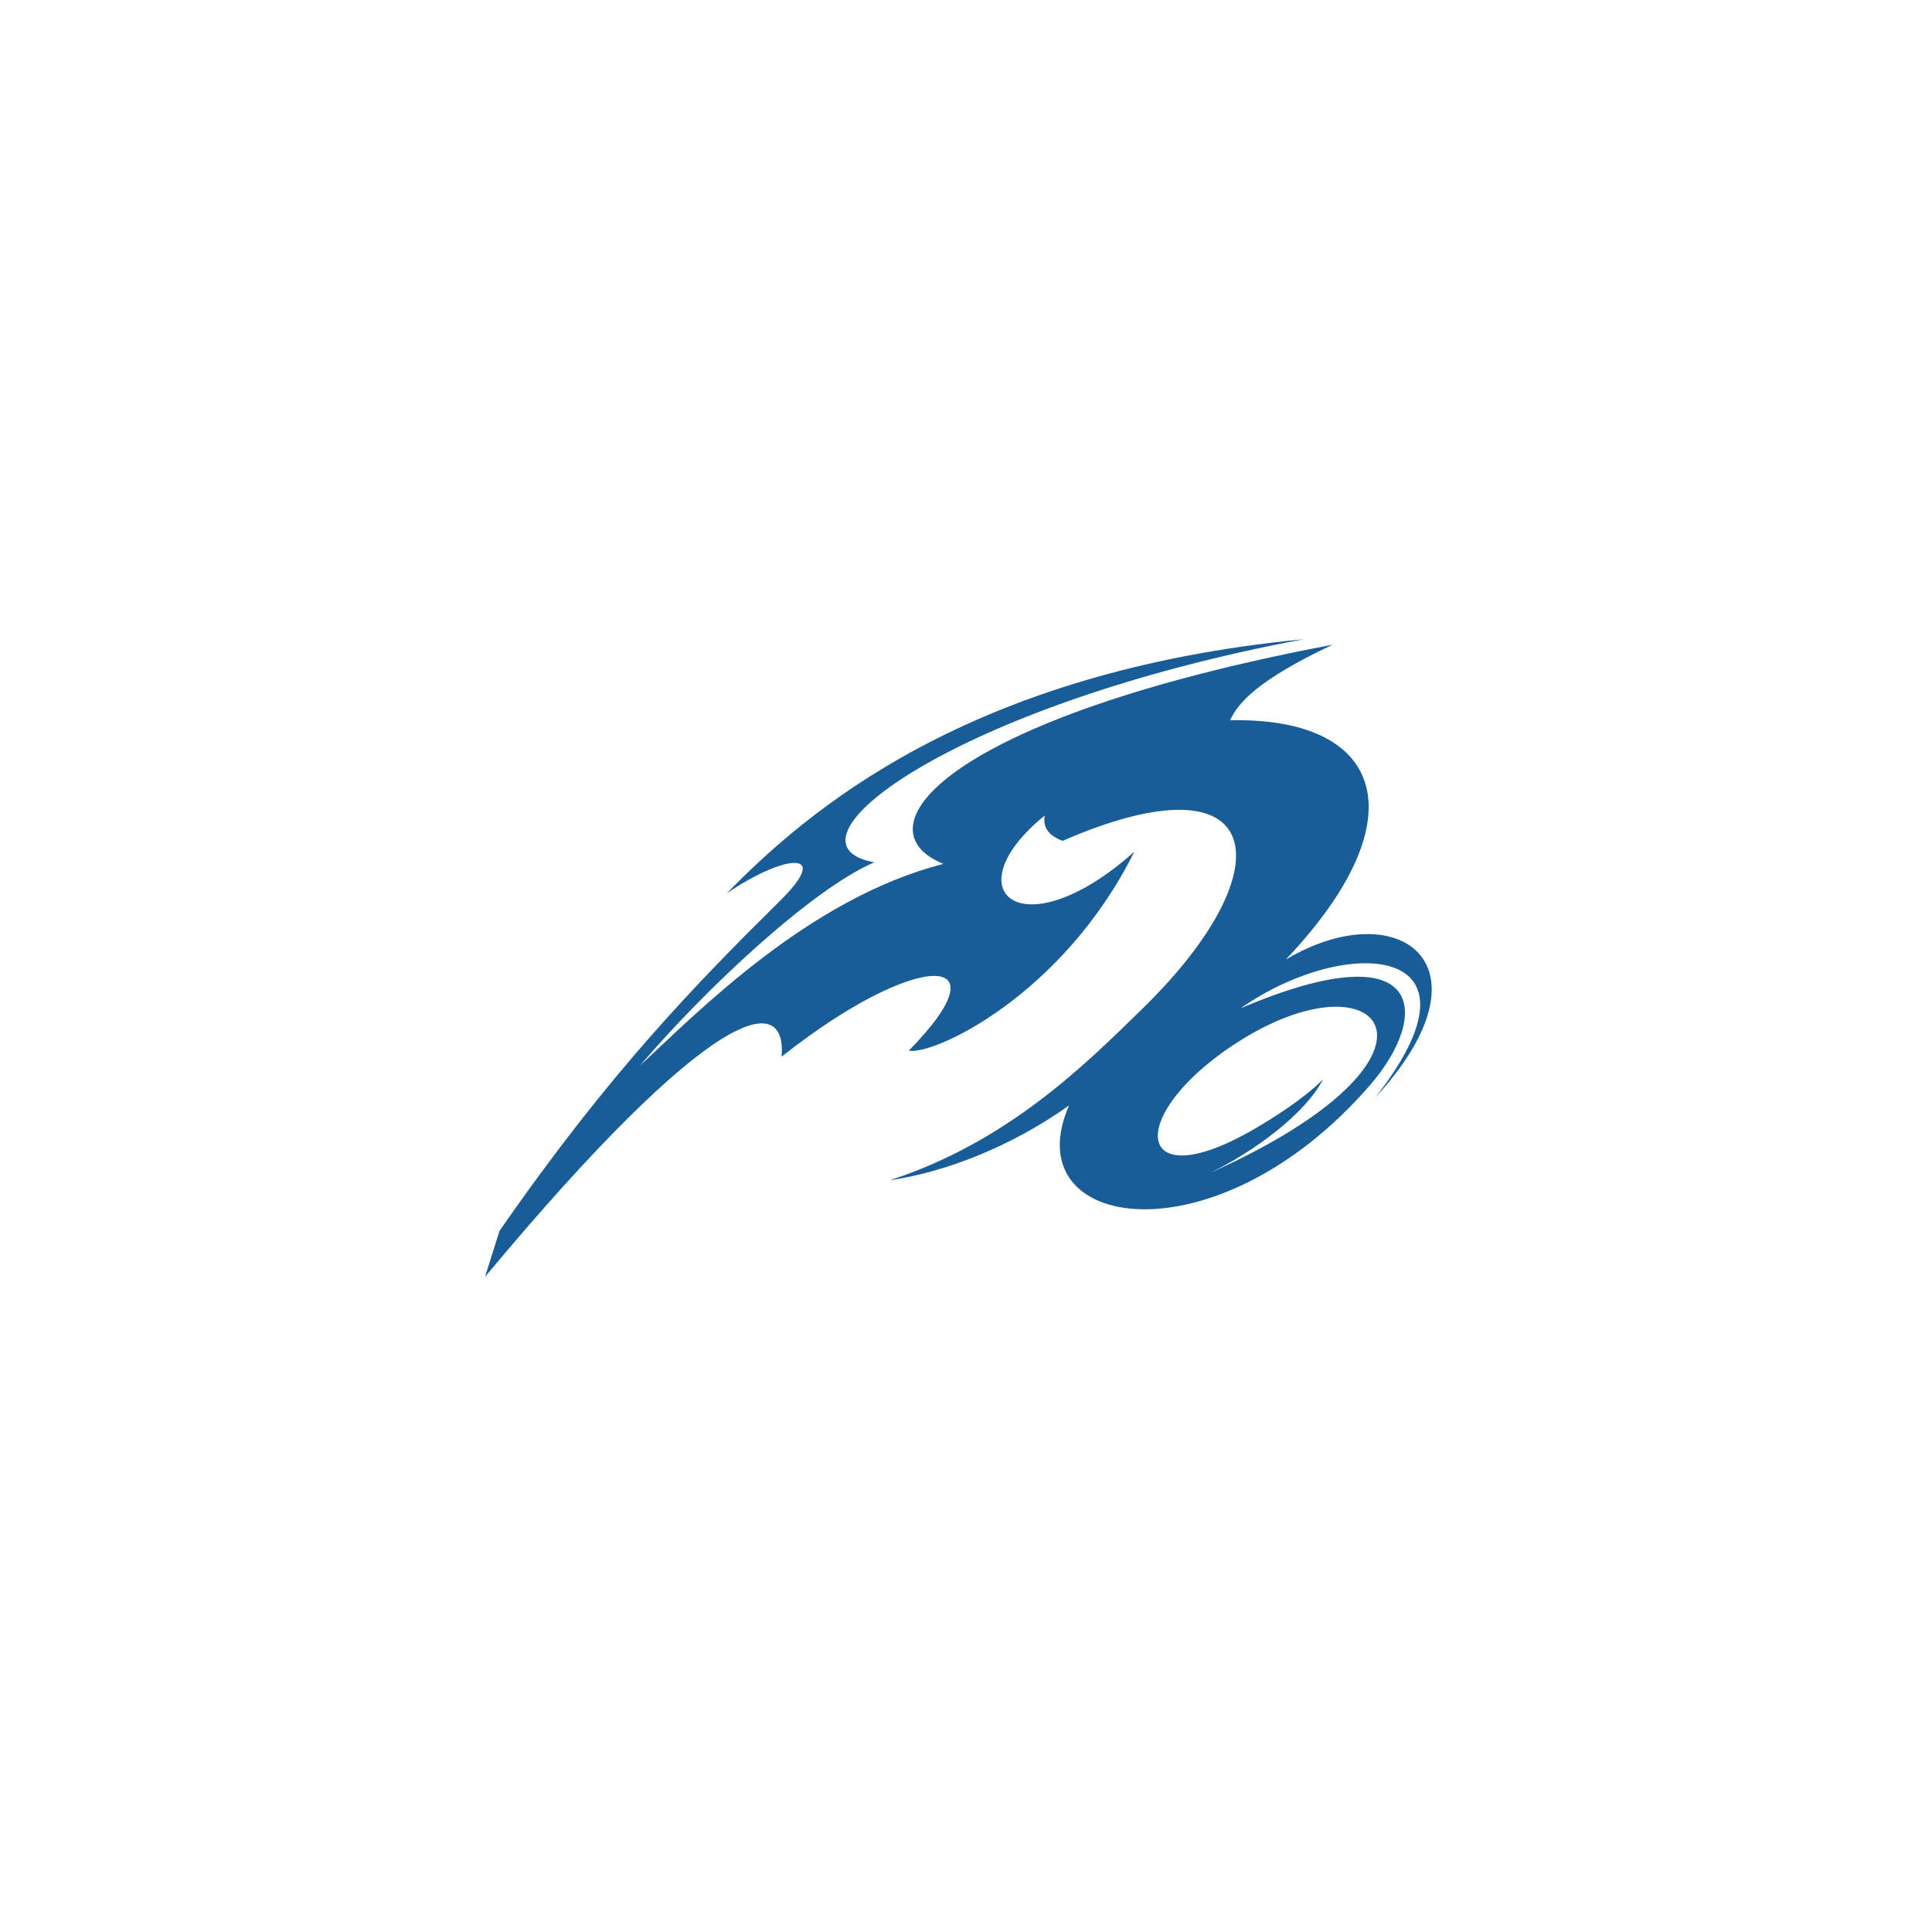
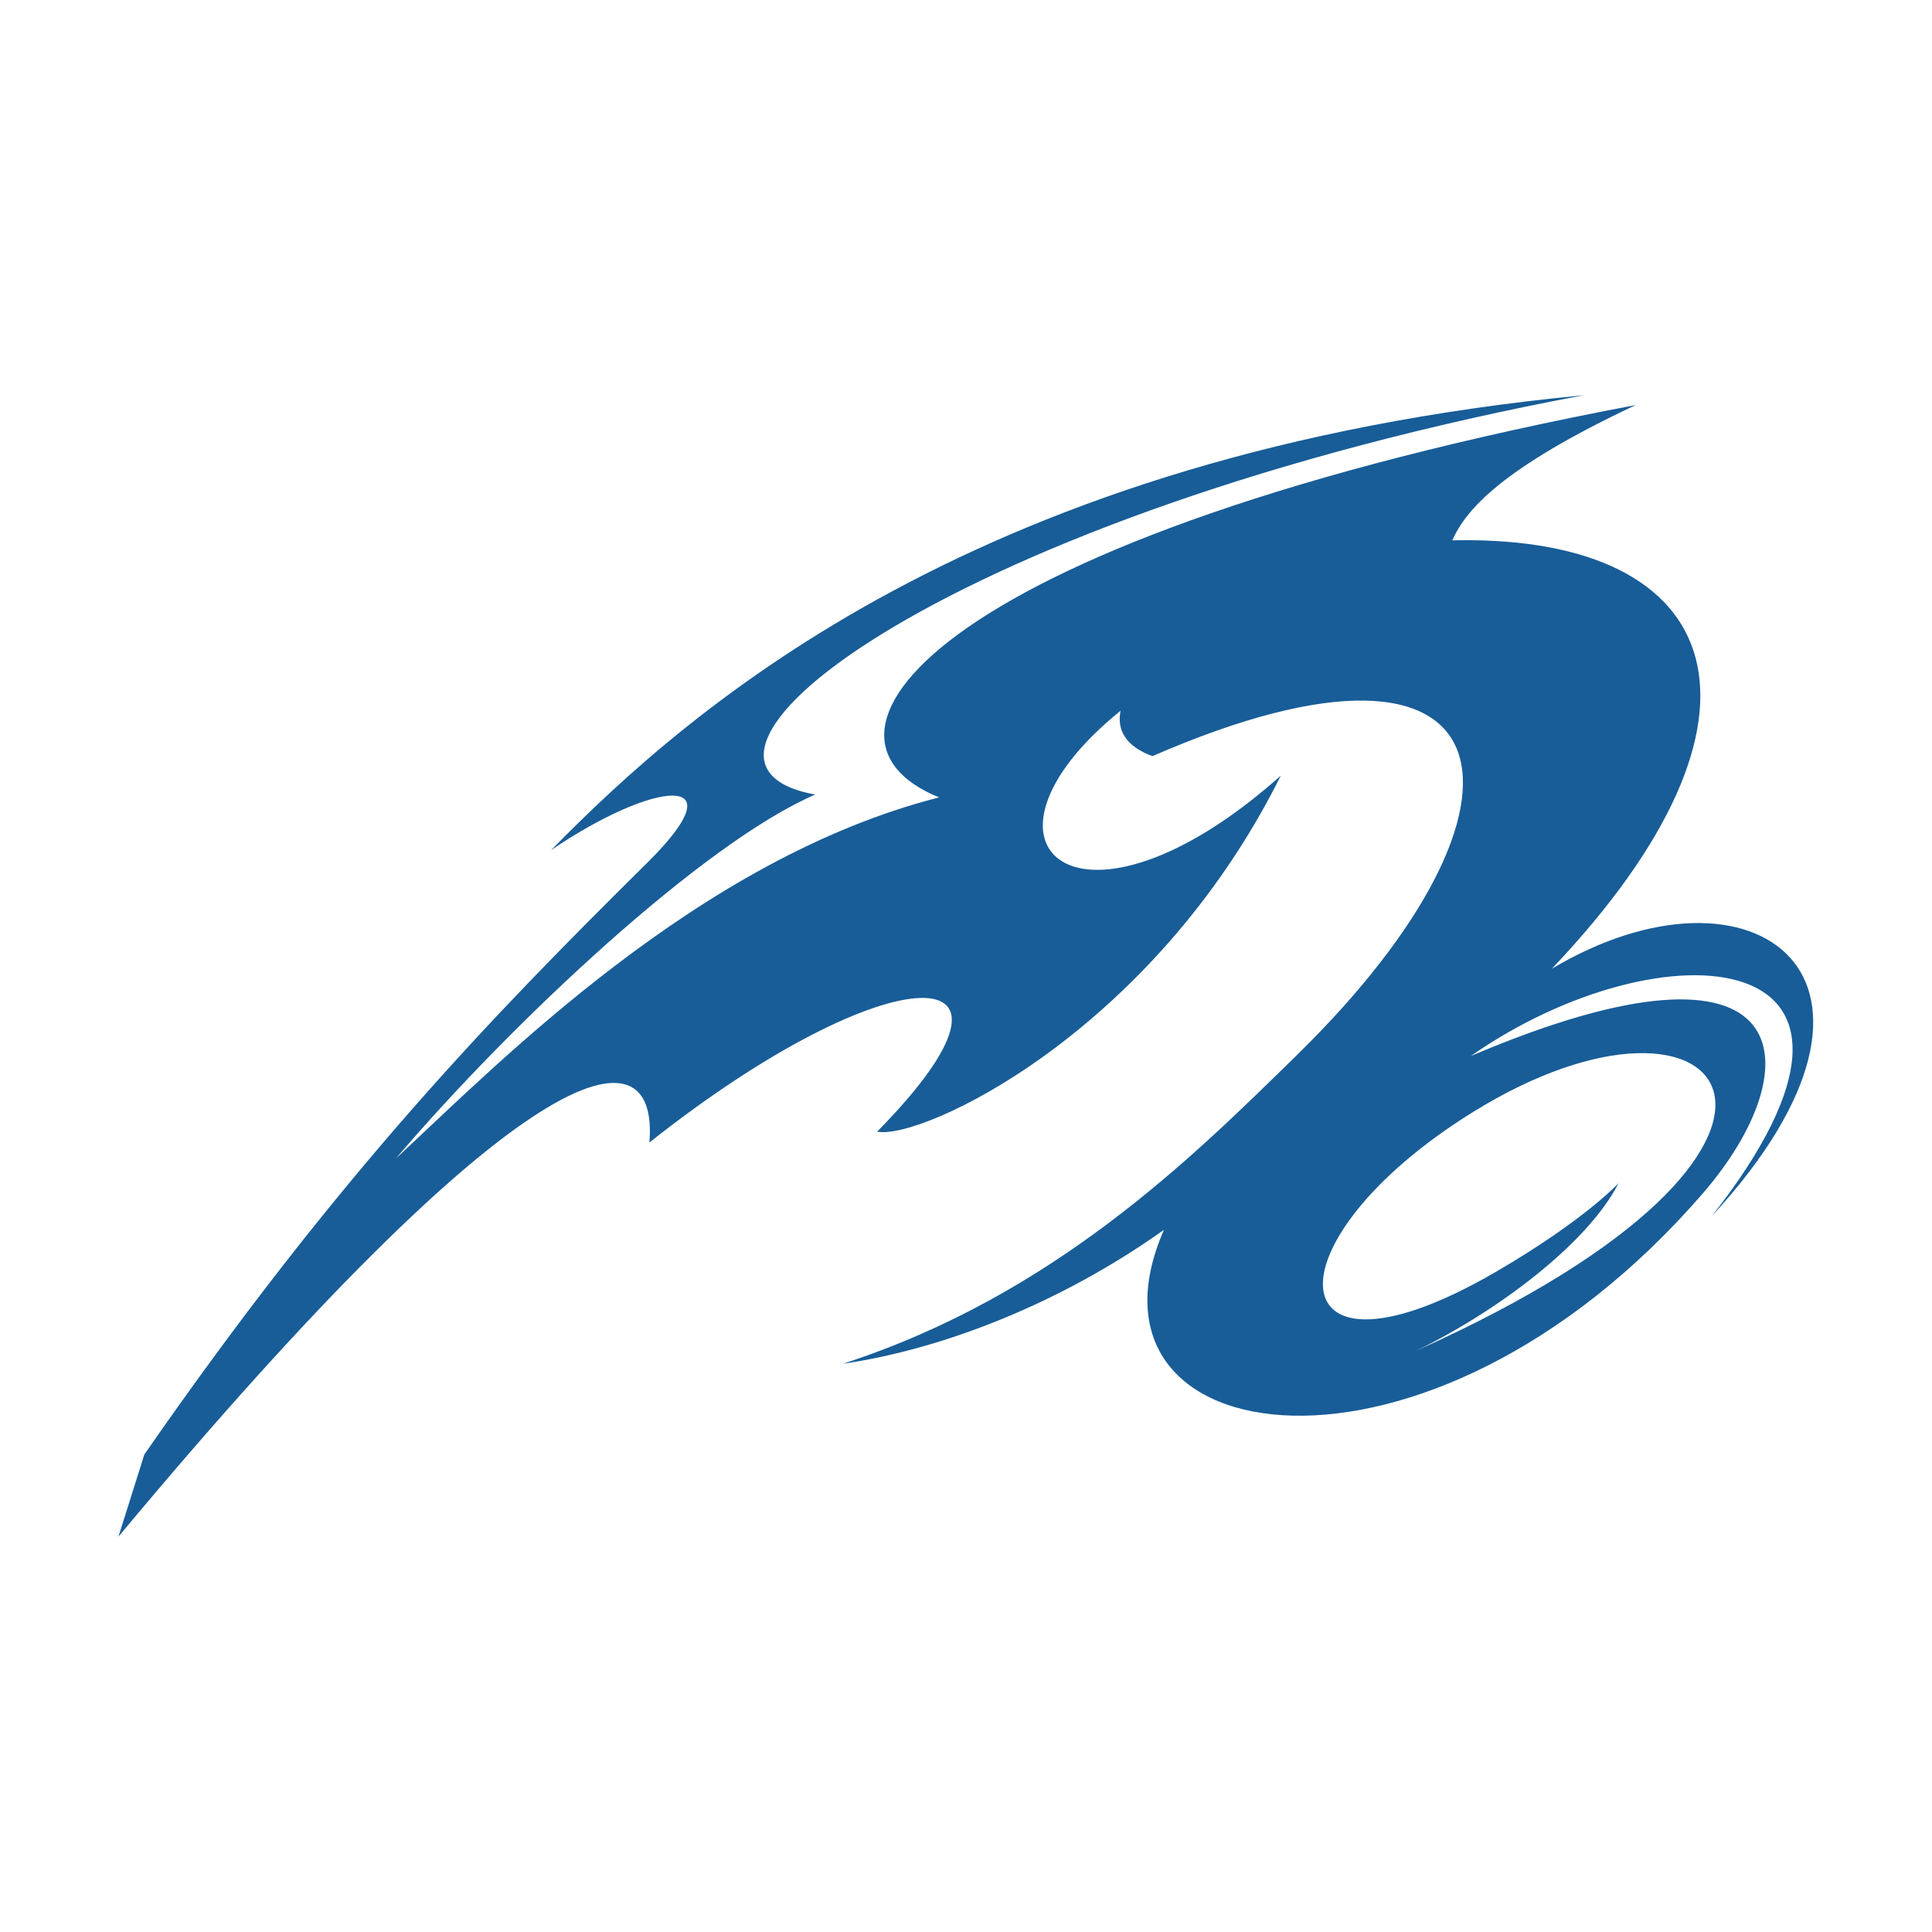
- <svg xmlns="http://www.w3.org/2000/svg" width="100" height="100" viewBox="0 0 100 100" fill="none">
+ <svg xmlns="http://www.w3.org/2000/svg" width="100%" height="100%" viewBox="21.68 21.66 55.86 55.86" fill="none">
  <path d="M66.547 49.672C73.511 42.337 71.583 37.166 63.812 37.28C63.766 37.28 63.717 37.284 63.67 37.284C64.056 36.41 65.079 35.202 68.975 33.371C48.83 37.184 44.355 42.902 48.833 44.715C41.874 46.488 36.096 52.401 33.124 55.158C36.492 51.203 42.016 46.028 45.251 44.633C39.931 43.667 49.228 36.51 67.468 33.088C50.019 34.76 41.701 42.068 37.613 46.242C40.521 44.255 43.129 43.9 40.397 46.602C35.926 51.026 31.489 55.586 25.853 63.714L25.105 66.088C36.81 52.046 40.74 51.226 40.456 54.693C47.411 49.185 52.179 49.162 47.041 54.379C48.307 54.639 55 51.54 58.711 44.087C52.877 49.285 49.24 46.128 54.079 42.209C53.965 42.77 54.231 43.239 55 43.522C65.496 38.956 66.655 44.843 59.178 52.165C56.177 55.103 52.163 59.108 46.052 61.09C48.947 60.671 52.37 59.331 55.334 57.217C52.485 63.724 62.925 65.391 70.913 56.165C74.086 52.502 73.793 48.114 64.208 52.192C69.739 48.328 77.429 48.861 71.175 56.821C77.559 49.891 72.359 46.201 66.544 49.672H66.547ZM64.266 53.814C71.667 49.221 76.023 54.716 62.62 60.717C64.934 59.596 67.573 57.636 68.478 55.869C68.478 55.869 67.499 56.939 64.922 58.438C58.541 62.142 58.226 57.564 64.266 53.814Z" fill="#185D98" />
</svg>
